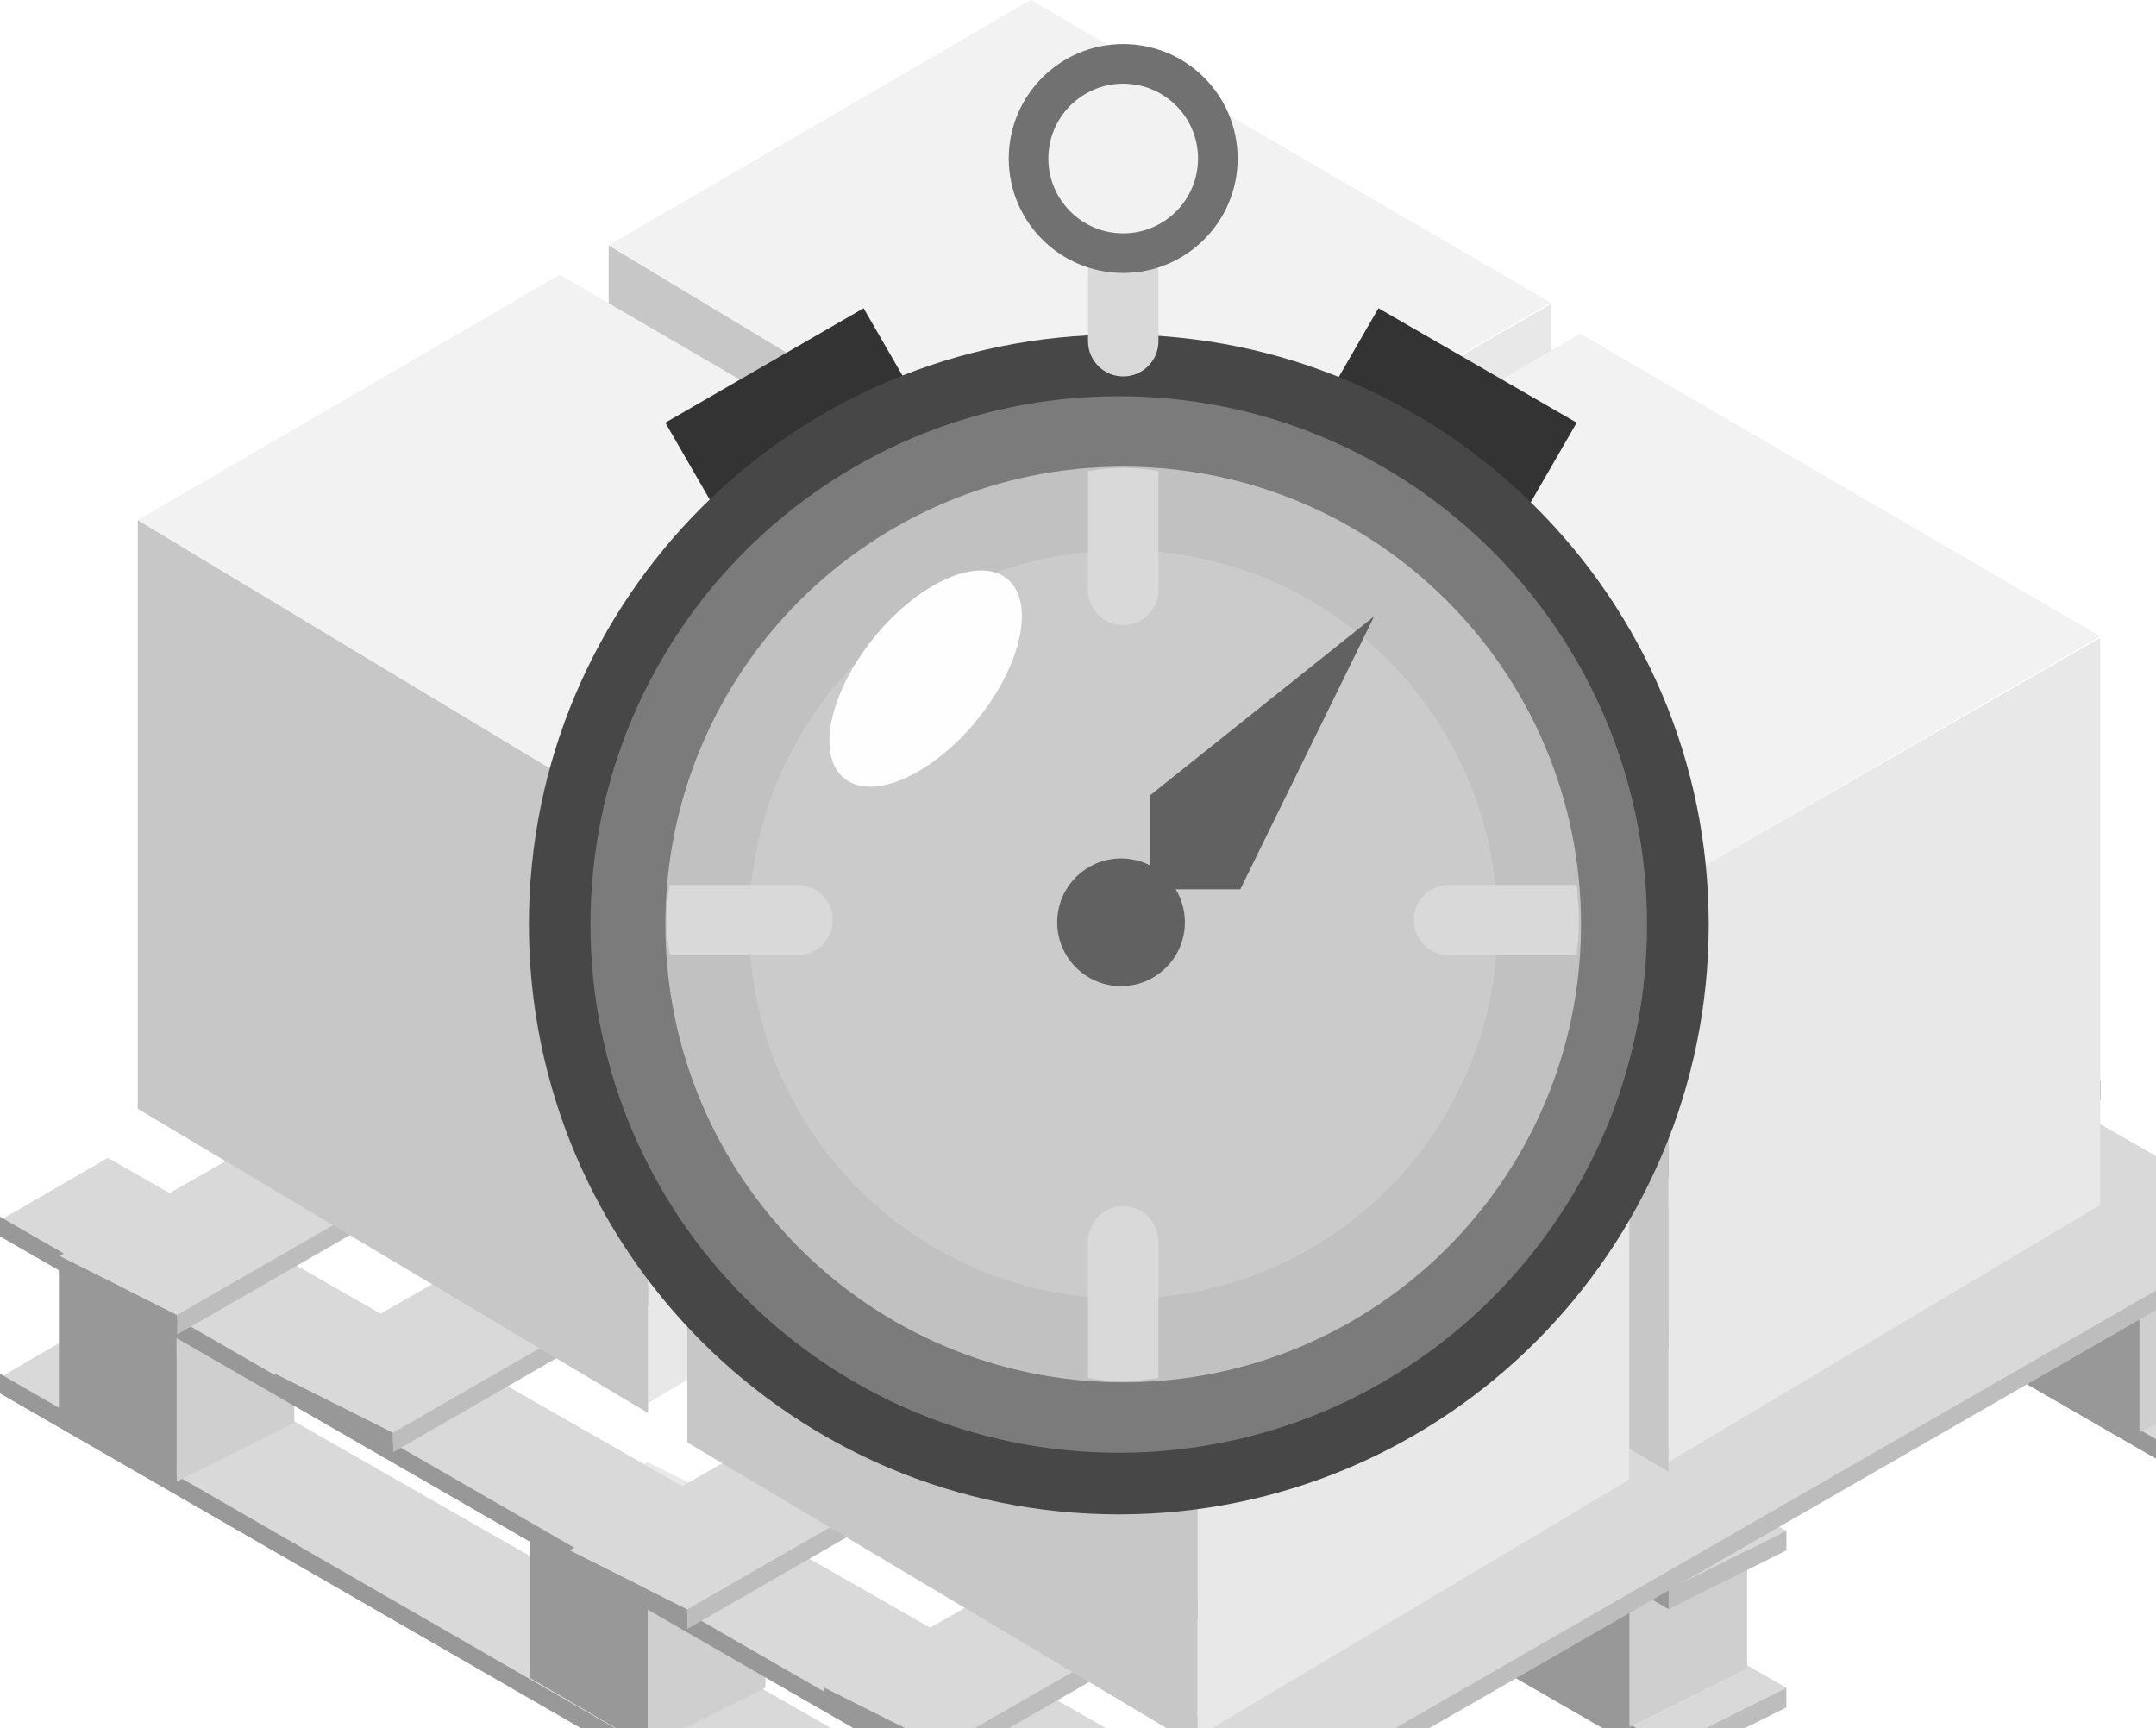
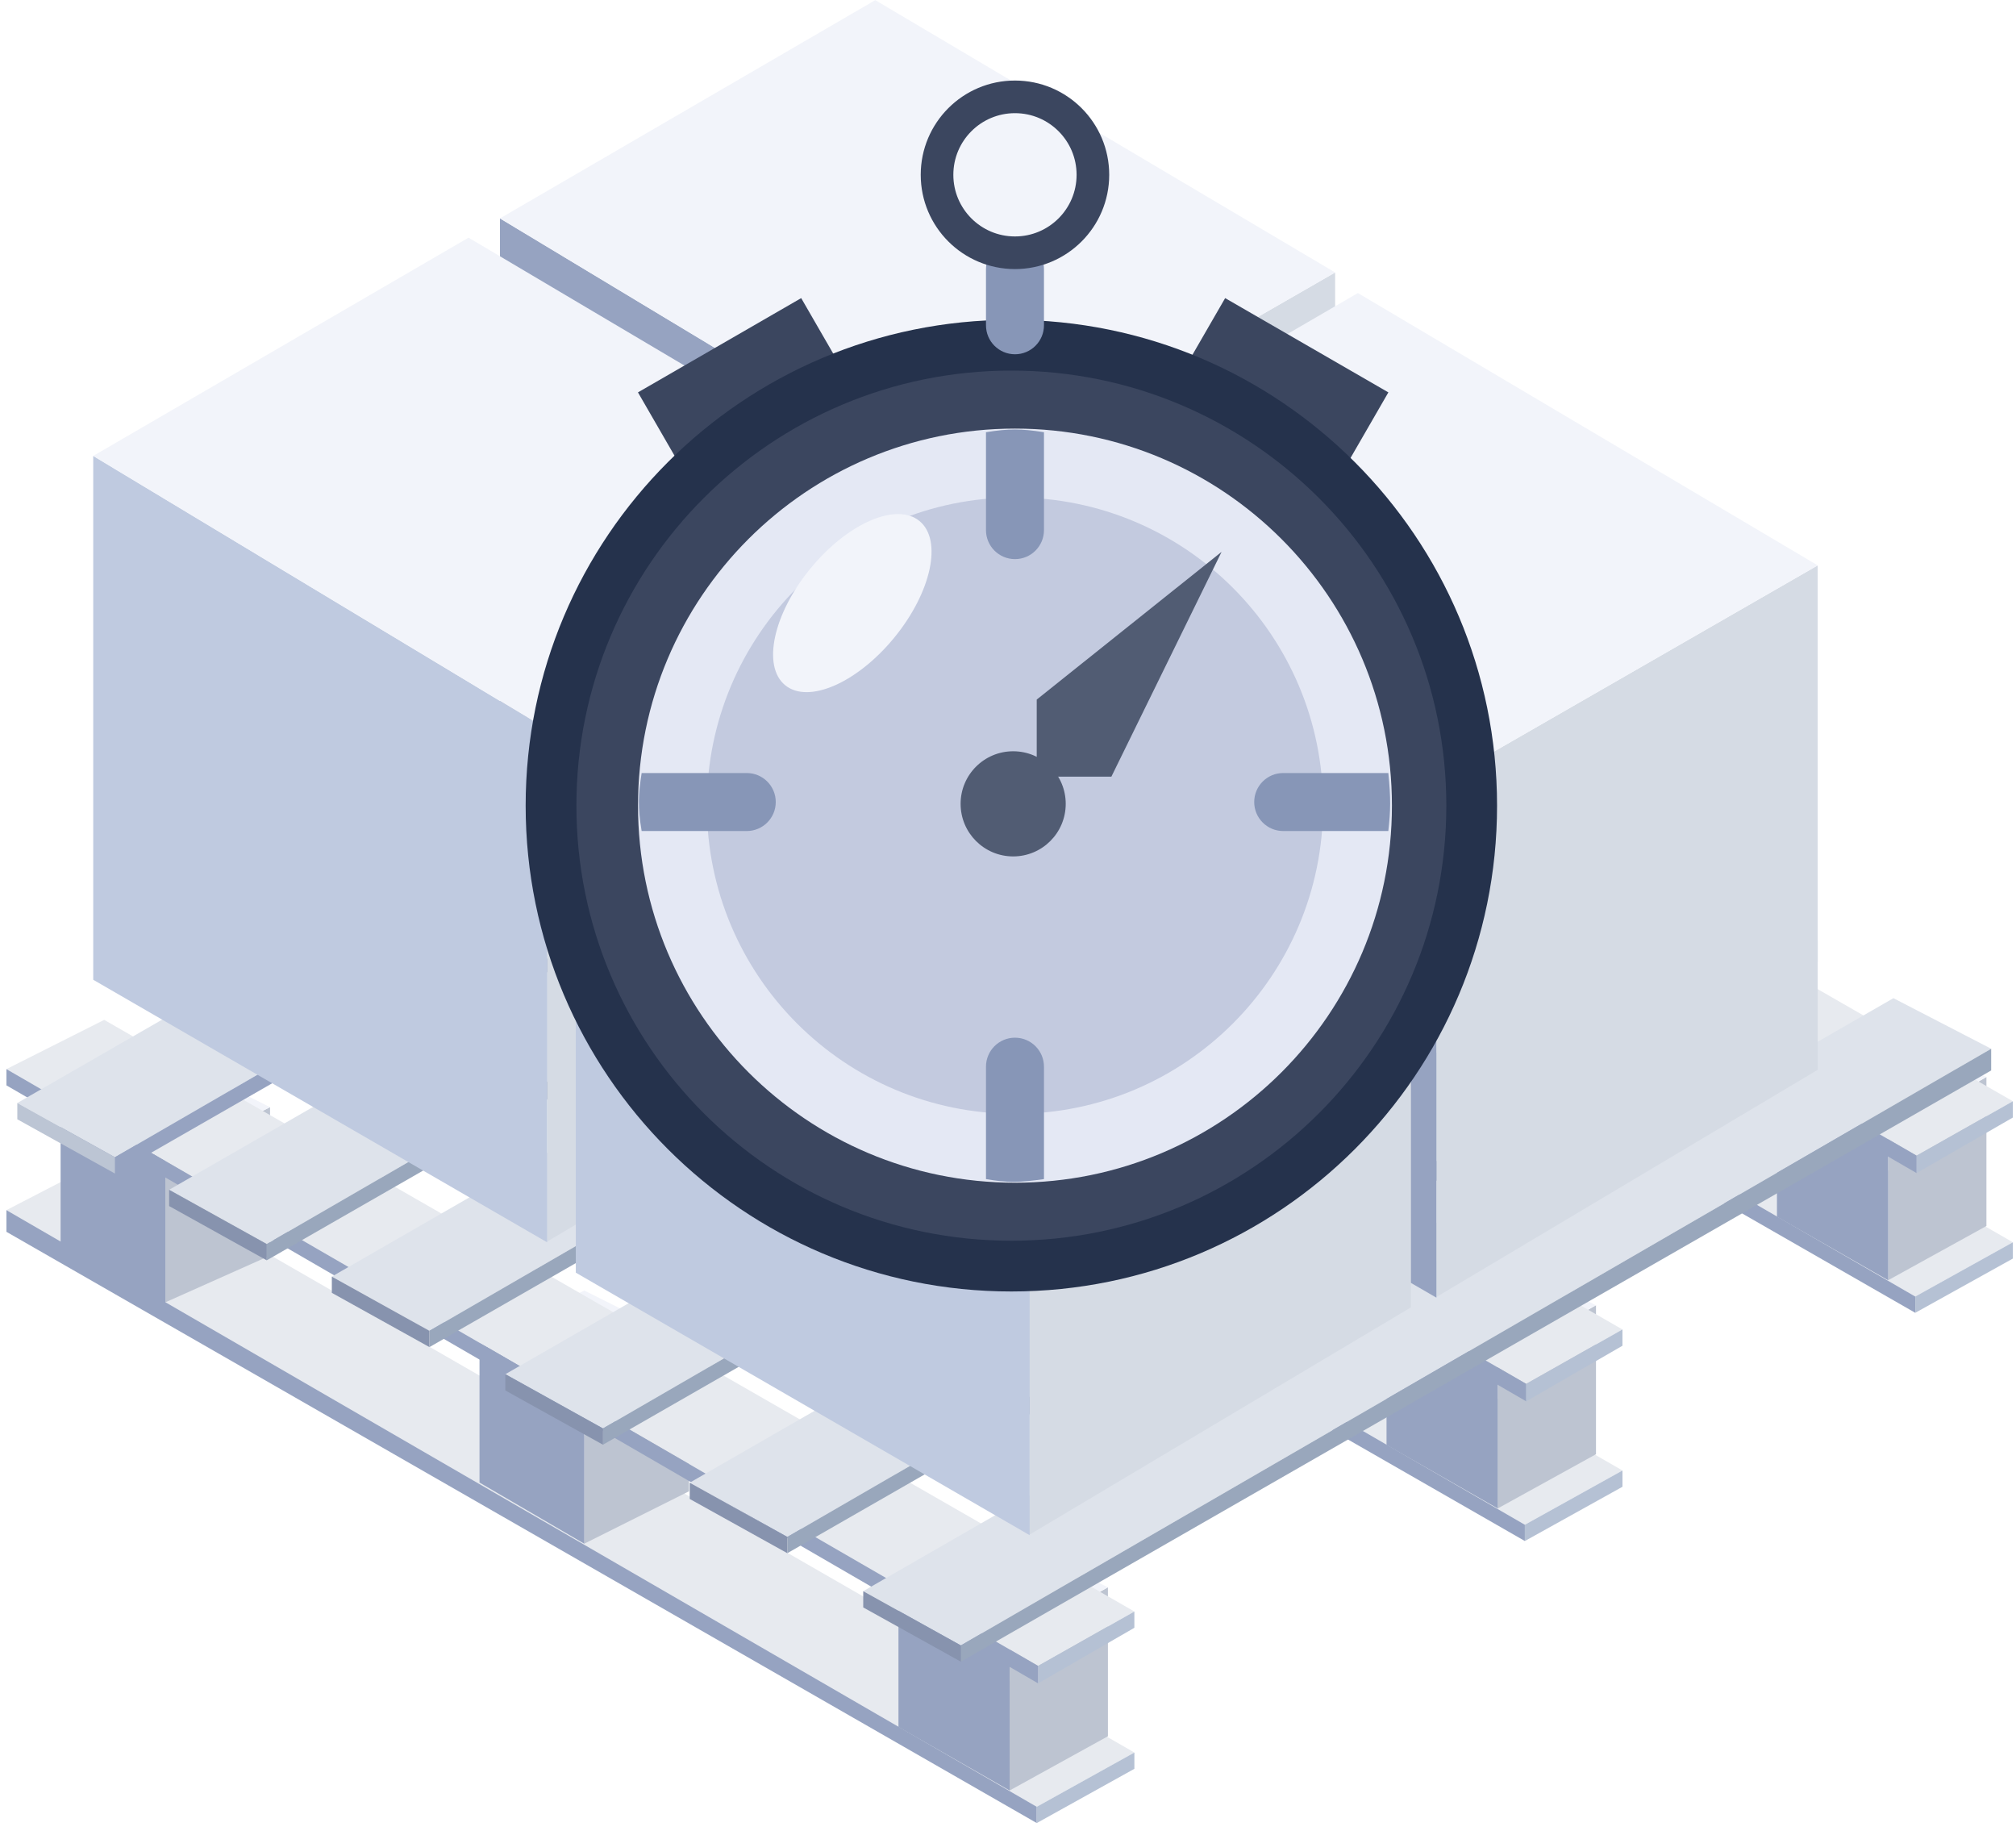
- <svg xmlns="http://www.w3.org/2000/svg" width="322" height="258" viewBox="0 0 322 258" fill="none">
-   <path d="M76.291 161.772L249.22 260.901L266.806 252.106L92.412 152.438L76.291 161.772Z" fill="#D9D9D9" />
-   <path d="M76.291 164.161V161.229L249.221 260.898V263.83L76.291 164.161Z" fill="#989898" />
-   <path d="M266.795 255.036V252.104L249.209 260.899V263.83L266.795 255.036Z" fill="#BDBDBD" />
-   <path d="M260.936 249.169L243.35 257.964V233.046L260.936 224.252V249.169Z" fill="#CFCFCF" />
-   <path d="M243.354 257.967V233.05L225.768 224.256V247.707L243.354 257.967Z" fill="#989898" />
-   <path d="M260.94 224.255L243.354 233.05L225.768 224.255L243.354 215.461L260.94 224.255Z" fill="#E9E9E9" />
-   <path d="M190.592 208.127L173.006 216.922V192.004L190.592 183.21V208.127Z" fill="#CFCFCF" />
-   <path d="M173.01 216.923V192.005L155.424 183.211V206.663L173.01 216.923Z" fill="#989898" />
-   <path d="M190.597 183.214L173.01 192.009L155.424 183.214L173.01 174.42L190.597 183.214Z" fill="#E9E9E9" />
-   <path d="M120.247 168.556L102.66 177.35V152.433L120.247 143.639V168.556Z" fill="#CFCFCF" />
-   <path d="M102.664 177.35V152.433L85.078 143.639V167.09L102.664 177.35Z" fill="#989898" />
-   <path d="M120.251 143.644L102.664 152.438L85.078 143.644L102.664 134.85L120.251 143.644Z" fill="#E9E9E9" />
-   <path d="M76.287 138.316L249.216 237.444L266.802 228.65L92.408 128.981L76.287 138.316Z" fill="#D9D9D9" />
-   <path d="M76.287 140.702V137.771L249.217 237.439V240.371L76.287 140.702Z" fill="#989898" />
-   <path d="M266.799 231.583V228.651L249.213 237.446V240.377L266.799 231.583Z" fill="#BDBDBD" />
-   <path d="M152.463 117.783L325.392 216.911L342.978 208.117L168.583 108.448L152.463 117.783Z" fill="#D9D9D9" />
-   <path d="M152.463 120.174V117.242L325.393 216.911V219.842L152.463 120.174Z" fill="#989898" />
-   <path d="M337.112 205.181L319.525 213.975V189.058L337.112 180.264V205.181Z" fill="#CFCFCF" />
-   <path d="M319.528 213.975V189.058L301.941 180.264V203.715L319.528 213.975Z" fill="#989898" />
-   <path d="M337.114 180.269L319.528 189.063L301.941 180.269L319.528 171.475L337.114 180.269Z" fill="#E9E9E9" />
-   <path d="M266.77 164.144L249.184 172.938V148.021L266.77 139.227V164.144Z" fill="#CFCFCF" />
-   <path d="M249.19 172.942V148.025L231.604 139.23V162.682L249.19 172.942Z" fill="#989898" />
-   <path d="M266.776 139.232L249.19 148.026L231.604 139.232L249.19 130.438L266.776 139.232Z" fill="#E9E9E9" />
-   <path d="M196.42 124.571L178.834 133.365V108.448L196.42 99.653V124.571Z" fill="#CFCFCF" />
-   <path d="M178.838 133.366V108.449L161.252 99.654V123.106L178.838 133.366Z" fill="#989898" />
-   <path d="M196.425 99.658L178.838 108.452L161.252 99.658L178.838 90.863L196.425 99.658Z" fill="#E9E9E9" />
-   <path d="M152.463 94.335L325.392 193.464L342.978 184.67L168.583 85.001L152.463 94.335Z" fill="#D9D9D9" />
-   <path d="M152.463 96.726V93.795L325.393 193.464V196.395L152.463 96.726Z" fill="#989898" />
-   <path d="M0 205.744L172.929 304.873L190.515 296.079L16.12 196.41L0 205.744Z" fill="#D9D9D9" />
-   <path d="M0 208.137V205.206L172.93 304.875V307.806L0 208.137Z" fill="#989898" />
-   <path d="M114.319 252.099L96.732 260.893V235.976L114.319 227.182V252.099Z" fill="#CFCFCF" />
-   <path d="M96.737 260.896V235.979L79.15 227.185V250.636L96.737 260.896Z" fill="#989898" />
-   <path d="M114.323 227.186L96.737 235.98L79.15 227.186L96.737 218.392L114.323 227.186Z" fill="#E9E9E9" />
-   <path d="M43.961 212.529L26.375 221.323V196.406L43.961 187.611V212.529Z" fill="#CFCFCF" />
-   <path d="M26.379 221.326V196.409L8.793 187.614V211.066L26.379 221.326Z" fill="#989898" />
-   <path d="M43.966 187.616L26.379 196.41L8.793 187.616L26.379 178.821L43.966 187.616Z" fill="#E9E9E9" />
-   <path d="M0 182.288L172.929 281.417L190.515 272.623L16.12 172.954L0 182.288Z" fill="#D9D9D9" />
-   <path d="M0 184.677V181.745L172.93 281.414V284.345L0 184.677Z" fill="#989898" />
-   <path d="M345.991 179.502L172.988 278.502L155.409 269.694L329.878 170.156L345.991 179.502Z" fill="#D9D9D9" />
-   <path d="M345.99 181.888L345.992 178.957L172.988 278.497L172.985 281.428L345.99 181.888Z" fill="#BDBDBD" />
-   <path d="M313.757 161.918L140.754 260.918L123.174 252.11L297.643 152.572L313.757 161.918Z" fill="#D9D9D9" />
-   <path d="M313.756 164.308L313.758 161.377L140.753 260.916L140.751 263.848L313.756 164.308Z" fill="#BDBDBD" />
-   <path d="M123.154 255.044L123.156 252.113L140.736 260.92L140.733 263.852L123.154 255.044Z" fill="#989898" />
-   <path d="M275.653 141.397L102.65 240.396L85.071 231.589L259.54 132.05L275.653 141.397Z" fill="#D9D9D9" />
-   <path d="M275.652 143.783L275.654 140.852L102.65 240.391L102.648 243.323L275.652 143.783Z" fill="#BDBDBD" />
-   <path d="M85.05 234.522L85.052 231.59L102.632 240.398L102.63 243.329L85.05 234.522Z" fill="#989898" />
-   <path d="M231.696 115.005L58.693 214.005L41.114 205.197L215.583 105.659L231.696 115.005Z" fill="#D9D9D9" />
-   <path d="M231.695 117.393L231.697 114.462L58.693 214.001L58.691 216.933L231.695 117.393Z" fill="#BDBDBD" />
-   <path d="M41.093 208.131L41.095 205.2L58.675 214.007L58.673 216.939L41.093 208.131Z" fill="#989898" />
-   <path d="M199.444 97.42L26.441 196.42L8.862 187.612L183.331 88.074L199.444 97.42Z" fill="#D9D9D9" />
-   <path d="M199.443 99.806L199.445 96.875L26.441 196.415L26.439 199.346L199.443 99.806Z" fill="#BDBDBD" />
-   <path d="M8.843 190.546L8.845 187.615L26.425 196.422L26.423 199.354L8.843 190.546Z" fill="#989898" />
-   <path d="M231.599 130.139L167.115 168.557V82.542L231.599 45.437V130.139Z" fill="#E8E8E8" />
-   <path d="M167.116 170.023V82.542L90.908 36.643V124.586L167.116 170.023Z" fill="#C7C7C7" />
-   <path d="M231.597 45.205L167.115 82.543L90.908 36.643L153.925 0L231.597 45.205Z" fill="#F2F2F2" />
-   <path d="M161.267 171.176L96.783 209.594V123.579L161.267 86.474V171.176Z" fill="#E8E8E8" />
-   <path d="M96.784 211.062V123.581L20.576 77.682V165.625L96.784 211.062Z" fill="#C7C7C7" />
-   <path d="M161.265 86.243L96.783 123.581L20.576 77.681L83.593 41.038L161.265 86.243Z" fill="#F2F2F2" />
-   <path d="M313.677 179.975L249.193 218.393V132.378L313.677 95.272V179.975Z" fill="#E8E8E8" />
-   <path d="M249.192 219.86V132.379L172.984 86.48V174.423L249.192 219.86Z" fill="#C7C7C7" />
-   <path d="M313.673 95.041L249.191 132.379L172.984 86.479L236.001 49.836L313.673 95.041Z" fill="#F2F2F2" />
-   <path d="M243.335 221.014L178.852 259.432V173.417L243.335 136.312V221.014Z" fill="#E8E8E8" />
-   <path d="M178.852 260.897V173.416L102.645 127.517V215.46L178.852 260.897Z" fill="#C7C7C7" />
-   <path d="M243.333 136.079L178.851 173.417L102.645 127.517L165.661 90.874L243.333 136.079Z" fill="#F2F2F2" />
-   <rect width="34.19" height="19.726" transform="matrix(0.865997 -0.500049 0.499951 0.866054 99.3691 63.1348)" fill="#333333" />
-   <rect width="34.19" height="19.726" transform="matrix(-0.865994 -0.500054 -0.499946 0.866057 235.48 63.1348)" fill="#333333" />
-   <ellipse cx="167.096" cy="138.091" rx="88.102" ry="88.114" fill="#474747" />
-   <ellipse cx="167.088" cy="138.093" rx="78.897" ry="78.908" fill="#7B7B7B" />
-   <ellipse cx="167.752" cy="138.091" rx="68.377" ry="68.387" fill="#C1C1C1" />
-   <ellipse cx="167.755" cy="138.096" rx="55.886" ry="55.893" fill="#CBCBCB" />
-   <ellipse cx="9.853" cy="19.238" rx="9.853" ry="19.238" transform="matrix(0.773993 0.633194 -0.633082 0.774085 142.799 80.2295)" fill="#FEFEFE" />
-   <path d="M162.498 205.824C166.375 206.518 168.701 206.452 173.018 205.824V185.439C173.018 182.534 170.663 180.179 167.758 180.179C164.853 180.179 162.498 182.534 162.498 185.439V205.824Z" fill="#D9D9D9" />
-   <path d="M162.498 70.365V88.12C162.498 91.025 164.853 93.38 167.758 93.38C170.663 93.38 173.018 91.025 173.018 88.12V70.365C168.909 69.715 166.607 69.702 162.498 70.365Z" fill="#D9D9D9" />
-   <path d="M162.498 40.773V50.967C162.498 53.872 164.853 56.227 167.758 56.227C170.663 56.227 173.018 53.872 173.018 50.967V40.773C173.018 37.869 170.663 35.514 167.758 35.514C164.853 35.514 162.498 37.869 162.498 40.773Z" fill="#D9D9D9" />
-   <path d="M100.038 132.172C99.429 136.079 99.314 138.342 100.038 142.693L119.104 142.693C122.01 142.693 124.365 140.338 124.365 137.433C124.365 134.527 122.01 132.172 119.104 132.172L100.038 132.172Z" fill="#D9D9D9" />
-   <path d="M235.478 142.693C235.896 139.005 235.941 136.743 235.478 132.172L216.412 132.172C213.507 132.172 211.152 134.527 211.152 137.433C211.152 140.338 213.507 142.693 216.412 142.693L235.478 142.693Z" fill="#D9D9D9" />
-   <path d="M181.887 23.676C181.887 31.485 175.557 37.814 167.751 37.814C159.944 37.814 153.615 31.485 153.615 23.676C153.615 15.867 159.944 9.538 167.751 9.538C175.557 9.538 181.887 15.867 181.887 23.676Z" stroke="#717171" stroke-width="5.918" />
-   <ellipse cx="167.43" cy="137.766" rx="9.534" ry="9.535" fill="#616161" />
-   <path d="M171.699 118.854L205.231 92.064L185.241 132.834H171.699V118.854Z" fill="#616161" />
+ <svg xmlns="http://www.w3.org/2000/svg" width="250" height="227" viewBox="0 0 250 227" fill="none">
+   <path d="M0.799 150.026L128.567 223.998L140.672 217.273L12.922 143.756L0.799 150.026Z" fill="#E7EAEF" />
+   <path d="M0.799 152.716V150.026L128.567 223.998V226.015L0.799 152.716Z" fill="#96A3C1" />
+   <path d="M140.673 219.29V217.272L128.568 223.997V226.015L140.673 219.29Z" fill="#B5C1D4" />
+   <path d="M137.391 215.254L125.203 221.979V203.822L137.391 196.79V215.254Z" fill="#BDC4D1" />
+   <path d="M125.205 221.979V205.168L111.416 197.771V214.108L125.205 221.979Z" fill="#96A3C1" />
+   <path d="M137.393 196.79L124.404 203.284L111.416 196.79L124.404 190.296L137.393 196.79Z" fill="#F2F4FA" />
+   <path d="M85.439 184.885L72.451 191.38V172.979L85.439 166.485V184.885Z" fill="#BDC4D1" />
+   <path d="M72.451 191.38V172.979L59.463 166.485V183.803L72.451 191.38Z" fill="#96A3C1" />
+   <path d="M85.439 166.485L72.451 172.979L59.463 166.485L72.451 159.991L85.439 166.485Z" fill="#F2F4FA" />
+   <path d="M33.49 155.662L20.502 161.458V143.756L33.49 137.262V155.662Z" fill="#BDC4D1" />
+   <path d="M20.502 162.156V143.756L7.514 137.262V154.579L20.502 162.156Z" fill="#96A3C1" />
+   <path d="M33.49 137.262L20.502 143.756L7.514 137.262L20.502 130.768L33.49 137.262Z" fill="#F2F4FA" />
+   <path d="M0.799 132.543L128.734 206.534L140.672 199.79L12.922 126.439L0.799 132.543Z" fill="#E7EAEF" />
+   <path d="M0.799 134.559V132.542L128.734 206.533V208.697L0.799 134.559Z" fill="#96A3C1" />
+   <path d="M140.67 201.807V199.79L128.732 206.534V208.699L140.67 201.807Z" fill="#B5C1D4" />
+   <path d="M61.326 115.059L189.095 189.031L201.199 182.306L73.449 108.789L61.326 115.059Z" fill="#E7EAEF" />
+   <path d="M61.326 117.749V115.06L189.095 189.031V191.049L61.326 117.749Z" fill="#96A3C1" />
+   <path d="M201.2 184.323V182.306L189.096 189.03V191.048L201.2 184.323Z" fill="#B5C1D4" />
+   <path d="M197.916 180.288L185.729 187.012V168.856L197.916 161.823V180.288Z" fill="#BDC4D1" />
+   <path d="M185.73 187.013V170.201L171.941 162.804V179.141L185.73 187.013Z" fill="#96A3C1" />
+   <path d="M197.918 161.823L184.93 168.317L171.941 161.823L184.93 155.329L197.918 161.823Z" fill="#F2F4FA" />
+   <path d="M145.965 149.918L132.977 156.412V138.012L145.965 131.518V149.918Z" fill="#BDC4D1" />
+   <path d="M132.977 156.412V138.012L119.988 131.518V148.835L132.977 156.412Z" fill="#96A3C1" />
+   <path d="M145.965 131.518L132.977 138.012L119.988 131.518L132.977 125.023L145.965 131.518Z" fill="#F2F4FA" />
+   <path d="M94.014 120.693L81.025 126.49V108.787L94.014 102.293V120.693Z" fill="#BDC4D1" />
+   <path d="M81.025 127.187V108.787L68.037 102.293V119.611L81.025 127.187Z" fill="#96A3C1" />
+   <path d="M94.014 102.294L81.025 108.788L68.037 102.294L81.025 95.8L94.014 102.294Z" fill="#F2F4FA" />
+   <path d="M61.326 97.575L189.261 171.566L201.199 164.822L73.449 91.472L61.326 97.575Z" fill="#E7EAEF" />
+   <path d="M61.326 99.593V97.575L189.261 171.566V173.731L61.326 99.593Z" fill="#96A3C1" />
+   <path d="M201.197 166.84V164.822L189.26 171.566V173.731L201.197 166.84Z" fill="#B5C1D4" />
+   <path d="M109.738 86.766L237.507 160.738L249.611 154.013L121.862 80.496L109.738 86.766Z" fill="#E7EAEF" />
+   <path d="M109.738 89.457V86.767L237.507 160.738V162.756L109.738 89.457Z" fill="#96A3C1" />
+   <path d="M249.612 156.03V154.013L237.508 160.737V162.755L249.612 156.03Z" fill="#B5C1D4" />
+   <path d="M246.332 151.994L234.145 158.718V140.562L246.332 133.529V151.994Z" fill="#BDC4D1" />
+   <path d="M234.146 158.72V141.908L220.357 134.511V150.848L234.146 158.72Z" fill="#96A3C1" />
+   <path d="M246.334 133.53L233.346 140.024L220.357 133.53L233.346 127.036L246.334 133.53Z" fill="#F2F4FA" />
+   <path d="M194.381 121.624L181.393 128.118V109.718L194.381 103.224V121.624Z" fill="#BDC4D1" />
+   <path d="M181.393 128.118V109.718L168.404 103.224V120.541L181.393 128.118Z" fill="#96A3C1" />
+   <path d="M194.381 103.225L181.393 109.719L168.404 103.225L181.393 96.731L194.381 103.225Z" fill="#F2F4FA" />
+   <path d="M142.428 92.4L129.439 98.197V80.494L142.428 74V92.4Z" fill="#BDC4D1" />
+   <path d="M129.439 98.894V80.494L116.451 74V91.318L129.439 98.894Z" fill="#96A3C1" />
+   <path d="M142.428 74.001L129.439 80.495L116.451 74.001L129.439 67.507L142.428 74.001Z" fill="#F2F4FA" />
+   <path d="M109.738 69.281L237.673 143.272L249.611 136.528L121.862 63.178L109.738 69.281Z" fill="#E7EAEF" />
+   <path d="M109.738 71.298V69.28L237.673 143.271V145.436L109.738 71.298Z" fill="#96A3C1" />
+   <path d="M249.61 138.546V136.528L237.672 143.272V145.437L249.61 138.546Z" fill="#B5C1D4" />
+   <path d="M246.922 130.02L119.153 203.992L107.049 197.267L234.799 123.75L246.922 130.02Z" fill="#DEE3EB" />
+   <path d="M246.922 132.71V130.021L119.153 203.992V206.009L246.922 132.71Z" fill="#99A7BC" />
+   <path d="M107.048 199.284V197.267L119.152 203.991V206.009L107.048 199.284Z" fill="#8793AE" />
+   <path d="M225.404 116.57L97.636 190.542L85.531 183.817L213.281 110.3L225.404 116.57Z" fill="#DEE3EB" />
+   <path d="M225.404 119.26V116.57L97.636 190.542V192.559L225.404 119.26Z" fill="#99A7BC" />
+   <path d="M85.53 185.834V183.816L97.635 190.541V192.559L85.53 185.834Z" fill="#8793AE" />
+   <path d="M202.541 103.121L74.773 177.092L62.668 170.368L190.418 96.851L202.541 103.121Z" fill="#DEE3EB" />
+   <path d="M202.541 105.811V103.121L74.773 177.093V179.11L202.541 105.811Z" fill="#99A7BC" />
+   <path d="M62.667 172.385V170.367L74.772 177.092V179.109L62.667 172.385Z" fill="#8793AE" />
+   <path d="M181.023 91.018L53.255 164.99L41.151 158.265L168.9 84.748L181.023 91.018Z" fill="#DEE3EB" />
+   <path d="M181.023 93.708V91.019L53.255 164.99V167.008L181.023 93.708Z" fill="#99A7BC" />
+   <path d="M41.15 160.283V158.266L53.254 164.99V167.008L41.15 160.283Z" fill="#8793AE" />
+   <path d="M160.848 80.258L33.079 154.23L20.975 147.505L148.724 73.988L160.848 80.258Z" fill="#DEE3EB" />
+   <path d="M160.848 82.949V80.259L33.079 154.23V156.248L160.848 82.949Z" fill="#99A7BC" />
+   <path d="M20.974 149.523V147.506L33.078 154.231V156.248L20.974 149.523Z" fill="#8793AE" />
+   <path d="M142.02 69.5L14.251 143.471L2.147 136.747L129.896 63.23L142.02 69.5Z" fill="#DEE3EB" />
+   <path d="M142.02 72.19V69.5L14.251 143.472V145.489L142.02 72.19Z" fill="#96A3C1" />
+   <path d="M2.146 138.764V136.746L14.25 143.471V145.488L2.146 138.764Z" fill="#BCC5D4" />
+   <path d="M165.566 96.321L118.281 124.488V60.971L165.566 33.781V96.321Z" fill="#D5DBE4" />
+   <path d="M118.282 124.565V60.971L62 27.076V92.017L118.282 124.565Z" fill="#96A3C1" />
+   <path d="M165.567 33.781L118.282 60.97L62 27.076L108.541 0.017L165.567 33.781Z" fill="#F2F4FA" />
+   <path d="M115.126 125.769L67.842 153.936V90.419L115.126 63.23V125.769Z" fill="#D5DBE4" />
+   <path d="M67.843 154.013V90.419L11.56 56.524V121.466L67.843 154.013Z" fill="#BFCAE0" />
+   <path d="M115.127 63.229L67.843 90.418L11.56 56.524L58.102 29.465L115.127 63.229Z" fill="#F2F4FA" />
+   <path d="M225.409 132.634L178.125 160.801V97.284L225.409 70.095V132.634Z" fill="#D5DBE4" />
+   <path d="M178.126 160.878V97.284L121.844 63.39V128.331L178.126 160.878Z" fill="#96A3C1" />
+   <path d="M225.41 70.094L178.126 97.283L121.844 63.389L168.385 36.33L225.41 70.094Z" fill="#F2F4FA" />
+   <path d="M174.97 162.083L127.686 190.25V126.732L174.97 99.543V162.083Z" fill="#D5DBE4" />
+   <path d="M127.687 190.326V126.732L71.404 92.838V157.779L127.687 190.326Z" fill="#BFCAE0" />
+   <path d="M174.971 99.543L127.687 126.732L71.404 92.837L117.946 65.778L174.971 99.543Z" fill="#F2F4FA" />
+   <rect x="79.113" y="48.645" width="23.373" height="13.485" transform="rotate(-30 79.1133 48.6455)" fill="#3B465F" />
+   <rect width="23.373" height="13.485" transform="matrix(-0.866025 -0.5 -0.5 0.866025 172.17 48.6455)" fill="#3B465F" />
+   <circle cx="125.416" cy="99.882" r="60.231" fill="#25324C" />
+   <circle cx="125.417" cy="99.882" r="53.938" fill="#3B465F" />
+   <circle cx="125.865" cy="99.882" r="46.746" fill="#E4E8F4" />
+   <circle cx="125.864" cy="99.882" r="38.206" fill="#C3CADF" />
+   <ellipse cx="105.694" cy="74.771" rx="6.736" ry="13.151" transform="rotate(39.282 105.694 74.771)" fill="#F2F4FA" />
+   <path d="M122.27 146.179C124.92 146.653 126.51 146.608 129.461 146.179V132.245C129.461 130.259 127.851 128.649 125.865 128.649C123.879 128.649 122.27 130.259 122.27 132.245V146.179Z" fill="#8796B7" />
+   <path d="M122.27 53.585V65.721C122.27 67.707 123.879 69.317 125.865 69.317C127.851 69.317 129.461 67.707 129.461 65.721V53.585C126.653 53.141 125.078 53.132 122.27 53.585Z" fill="#8796B7" />
+   <path d="M122.27 33.359V40.326C122.27 42.312 123.879 43.921 125.865 43.921C127.851 43.921 129.461 42.312 129.461 40.326V33.359C129.461 31.373 127.851 29.763 125.865 29.763C123.879 29.763 122.27 31.373 122.27 33.359Z" fill="#8796B7" />
+   <path d="M79.569 95.837C79.153 98.507 79.074 100.054 79.569 103.028L92.604 103.028C94.59 103.028 96.2 101.418 96.2 99.433C96.2 97.447 94.59 95.837 92.604 95.837L79.569 95.837Z" fill="#8796B7" />
+   <path d="M172.163 103.028C172.449 100.507 172.48 98.961 172.163 95.837L159.128 95.837C157.142 95.837 155.532 97.447 155.532 99.432C155.532 101.418 157.142 103.028 159.128 103.028L172.163 103.028Z" fill="#8796B7" />
+   <circle cx="125.864" cy="21.672" r="9.664" stroke="#3B465F" stroke-width="4.045" />
+   <circle cx="125.641" cy="99.657" r="6.518" fill="#515C73" />
+   <path d="M128.562 86.73L151.486 68.418L137.82 96.286H128.562V86.73Z" fill="#515C73" />
</svg>
